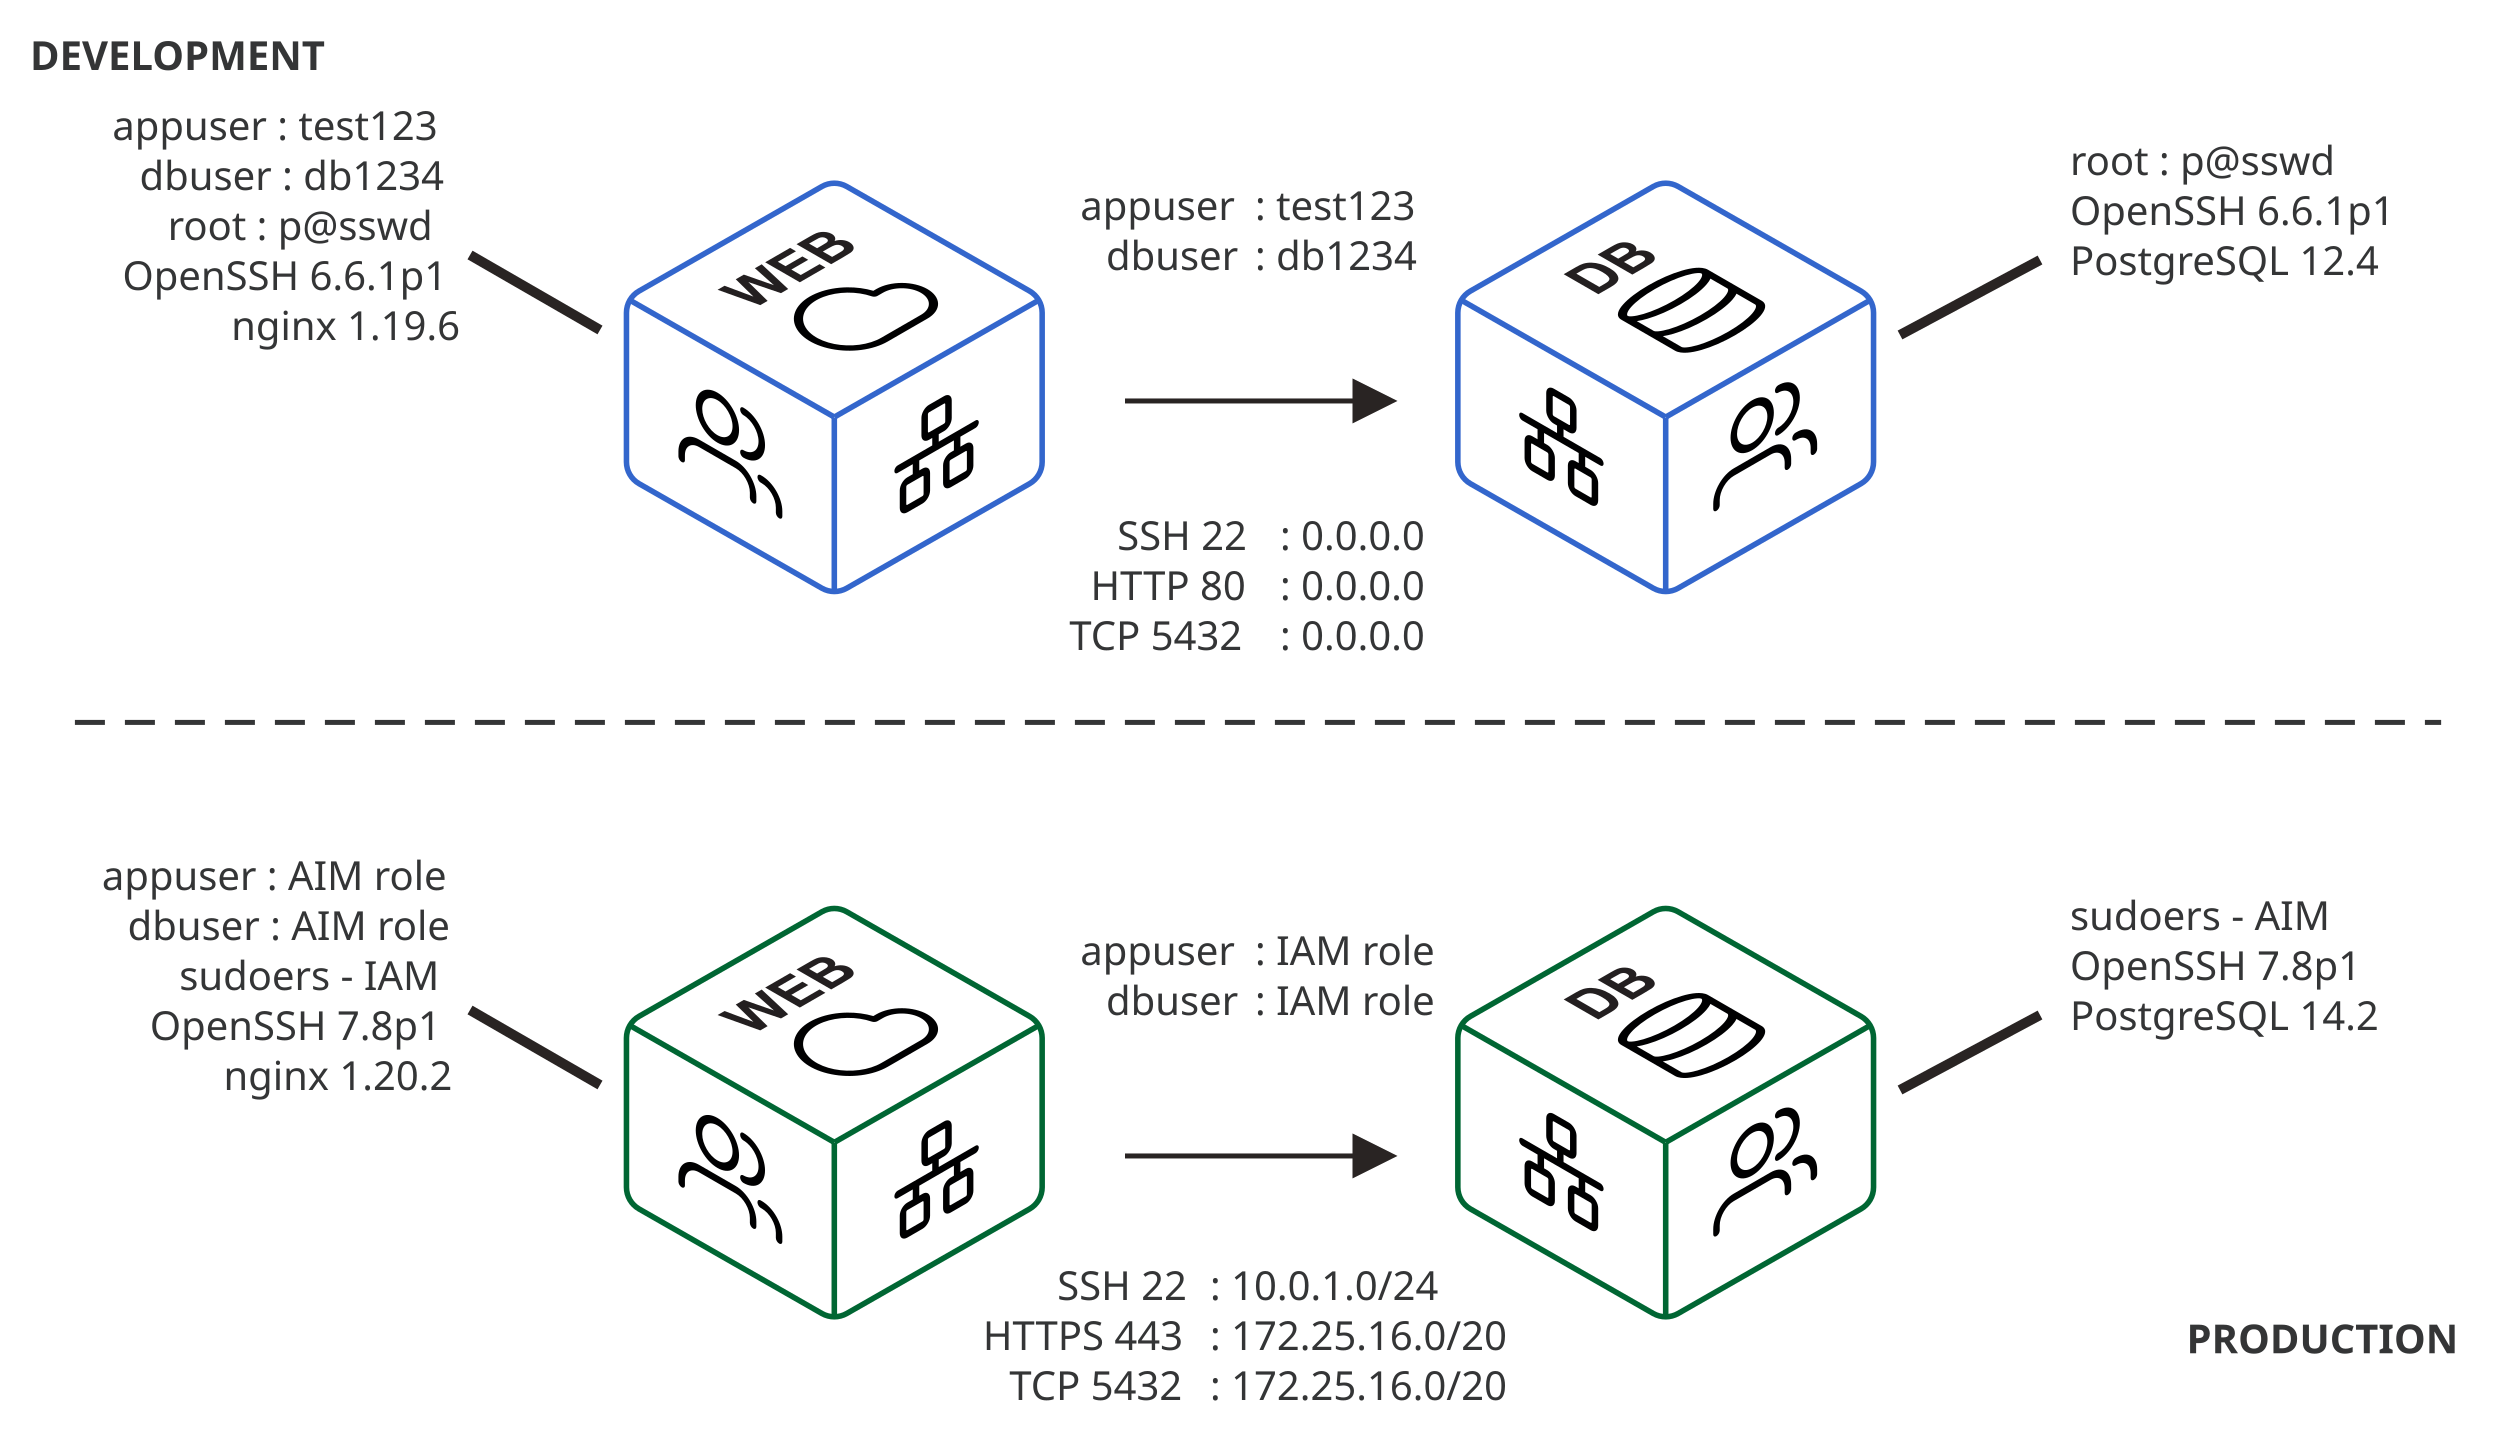
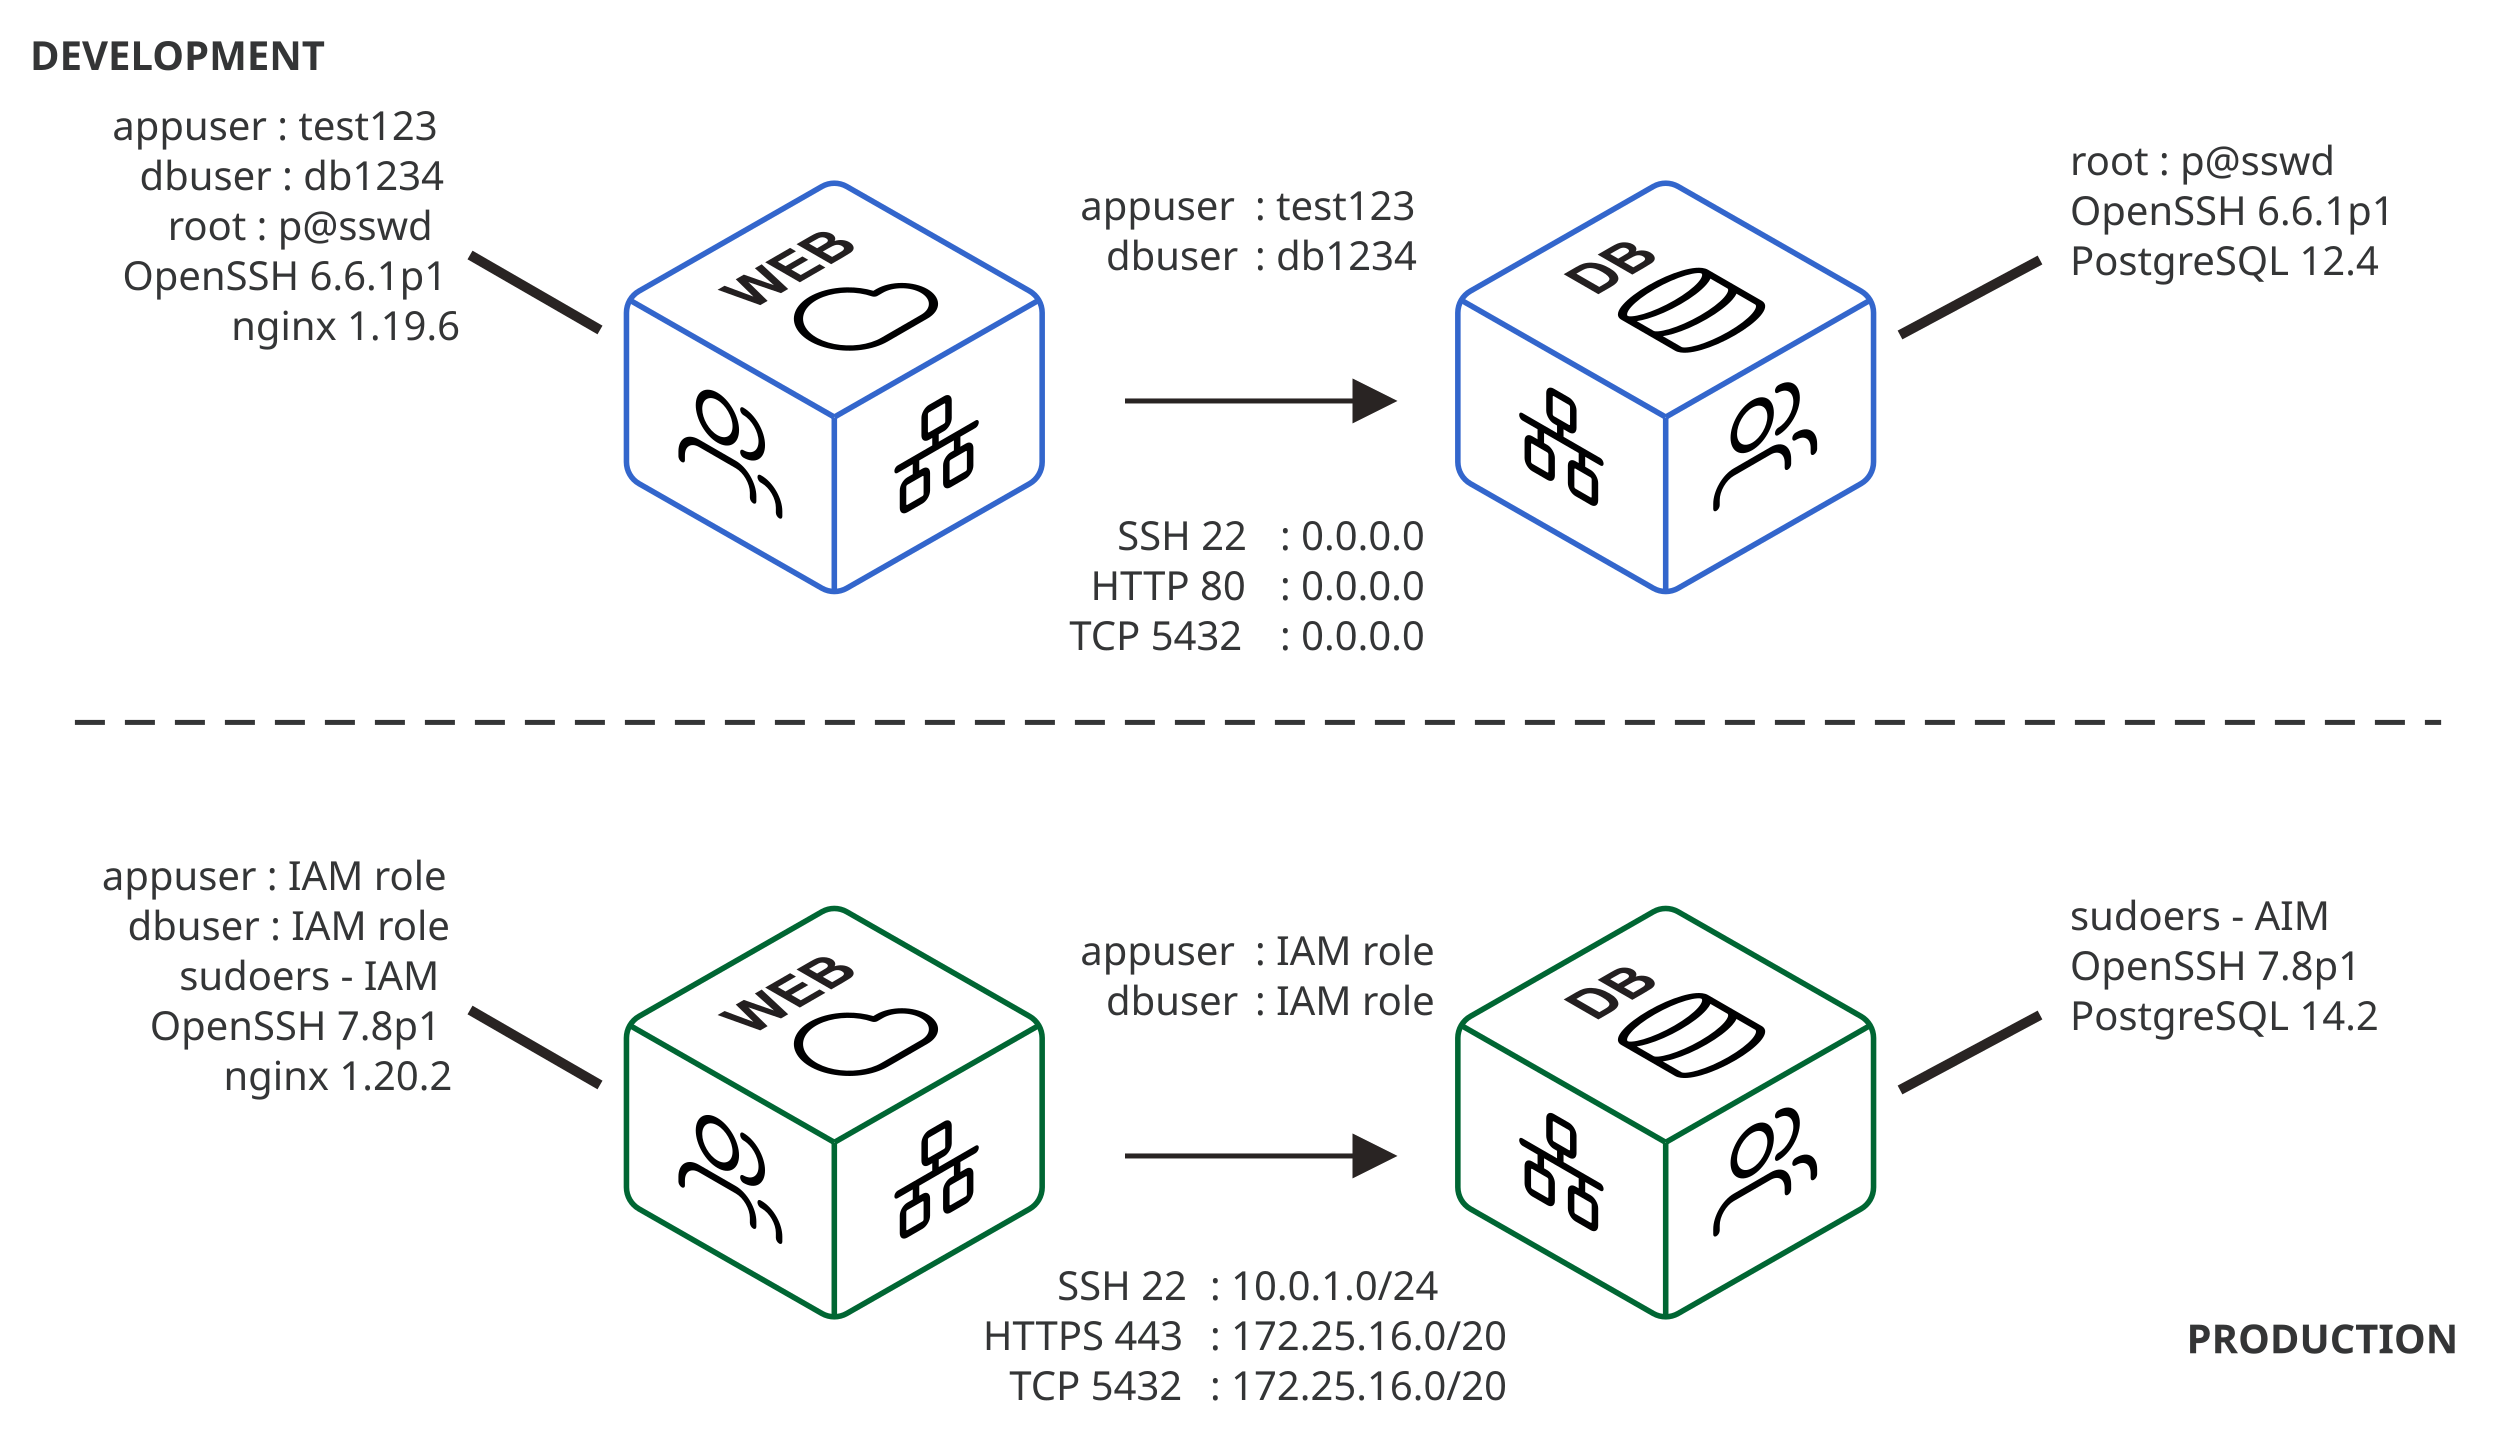
<svg xmlns="http://www.w3.org/2000/svg" width="500px" height="288px" viewBox="0 0 500 288" version="1.1">
  <g id="Isometric_1" stroke="none" stroke-width="1" fill="none" fill-rule="evenodd">
    <g id="boxes">
      <rect id="Rectangle" x="0" y="0" width="500" height="300" />
      <g id="Group" transform="translate(125.292, 36.64233)">
        <g id="Path" stroke="#3366CC" stroke-width="1.112">
          <g transform="translate(0.710667, 23.38433)">
            <line x1="0" y1="0.028" x2="40.859" y2="23.388" />
            <line x1="40.859" y1="23.388" x2="81.767" y2="0" />
            <line x1="40.859" y1="23.492" x2="40.859" y2="58.149" />
          </g>
          <path d="M39.088,0.659 C40.625,-0.22 42.513,-0.22 44.051,0.659 C51.432,4.879 73.192,17.319 80.62,21.566 C82.177,22.456 83.139,24.112 83.139,25.907 C83.139,32.6 83.139,49.06 83.139,55.754 C83.139,57.548 82.177,59.204 80.62,60.095 C73.192,64.342 51.432,76.782 44.051,81.002 C42.513,81.882 40.625,81.882 39.088,81.002 C31.707,76.782 9.947,64.342 2.519,60.095 C0.961,59.204 0,57.548 0,55.754 C0,49.06 0,32.6 0,25.907 C0,24.112 0.961,22.456 2.519,21.566 C9.947,17.319 31.707,4.879 39.088,0.659 Z" stroke-linejoin="round" />
        </g>
        <g transform="translate(18.224, 9.73475)">
          <polygon id="Path" fill="#231F20" fill-rule="nonzero" points="8.535 14.648 0 11.576 1.391 10.774 7.163 12.936 3.633 9.478 5.248 8.546 11.267 10.659 7.459 7.27 8.827 6.48 14.121 11.423 12.681 12.255 6.161 10.038 10.007 13.799 8.535 14.648" />
          <polygon id="Path" fill="#231F20" fill-rule="nonzero" points="16.447 10.08 9.519 6.08 14.505 3.202 15.677 3.878 12.049 5.974 13.584 6.86 16.961 4.911 18.128 5.584 14.752 7.534 16.637 8.623 20.395 6.454 21.561 7.127" />
          <path d="M15.789,2.46 L18.477,0.908 C19.009,0.6 19.429,0.384 19.736,0.26 C20.044,0.136 20.373,0.056 20.724,0.02 C21.076,-0.016 21.441,-0.004 21.819,0.056 C22.197,0.116 22.537,0.232 22.836,0.406 C23.161,0.592 23.373,0.814 23.475,1.068 C23.576,1.323 23.549,1.572 23.395,1.819 C23.927,1.652 24.451,1.592 24.968,1.636 C25.484,1.68 25.943,1.818 26.343,2.048 C26.657,2.23 26.893,2.448 27.048,2.702 C27.204,2.956 27.248,3.206 27.179,3.45 C27.111,3.695 26.917,3.934 26.597,4.166 C26.396,4.311 25.865,4.635 25.007,5.139 L22.717,6.46 L15.789,2.46 L15.789,2.46 Z M18.3,2.342 L19.903,3.267 L20.792,2.754 C21.321,2.447 21.643,2.254 21.755,2.17 C21.959,2.019 22.059,1.866 22.055,1.71 C22.051,1.554 21.937,1.412 21.713,1.283 C21.5,1.159 21.268,1.091 21.02,1.08 C20.771,1.07 20.519,1.12 20.264,1.235 C20.115,1.304 19.72,1.523 19.08,1.891 L18.3,2.342 Z M21.056,3.932 L22.908,5.002 L24.165,4.276 C24.655,3.994 24.951,3.807 25.053,3.714 C25.217,3.576 25.291,3.428 25.271,3.27 C25.251,3.112 25.119,2.962 24.872,2.82 C24.664,2.7 24.439,2.627 24.196,2.599 C23.953,2.572 23.707,2.594 23.456,2.662 C23.204,2.73 22.769,2.943 22.152,3.299 L21.056,3.932 L21.056,3.932 Z" id="Shape" fill="#231F20" fill-rule="nonzero" />
          <g id="size-24_82" transform="translate(15.25547, 10.20815)" fill="#000001">
            <path d="M0.993,4.545 C1.838,3.467 3.202,2.559 4.913,1.912 C6.617,1.259 8.615,0.904 10.669,0.879 C12.486,0.86 14.275,1.096 15.894,1.572 L16.523,1.208 C17.871,0.431 19.701,-0.005 21.613,4.74924042e-05 C23.526,0.005 25.358,0.448 26.709,1.228 C28.069,2.012 28.834,3.071 28.845,4.175 C28.854,5.279 28.099,6.335 26.751,7.113 L18.775,11.719 C17.33,12.553 15.506,13.136 13.509,13.399 C11.51,13.663 9.422,13.599 7.469,13.205 C5.525,12.819 3.809,12.129 2.501,11.205 C1.199,10.285 0.369,9.175 0.093,7.995 C-0.174,6.819 0.139,5.628 0.986,4.549 C0.989,4.548 0.991,4.547 0.993,4.545 L0.993,4.545 Z M2.655,4.995 C1.954,5.889 1.695,6.88 1.921,7.86 C2.145,8.84 2.841,9.768 3.922,10.533 C5.013,11.304 6.451,11.883 8.074,12.207 C9.697,12.529 11.438,12.584 13.101,12.365 C14.763,12.145 16.279,11.659 17.482,10.965 L25.451,6.364 C26.451,5.787 27.014,5.001 27.003,4.177 C27.003,3.359 26.423,2.563 25.41,1.977 C24.397,1.392 23.027,1.063 21.609,1.063 C20.181,1.057 18.822,1.381 17.822,1.959 L16.706,2.603 C16.41,2.775 15.951,2.808 15.583,2.681 C14.105,2.175 12.417,1.92 10.705,1.939 C9.001,1.961 7.342,2.259 5.913,2.795 C4.493,3.335 3.366,4.095 2.662,4.992 C2.659,4.992 2.658,4.993 2.655,4.995 L2.655,4.995 Z" id="Vector--Stroke-_15" />
          </g>
        </g>
        <g id="size-24_243" transform="translate(53.58, 42.36228)" fill="#000001">
          <path d="M6.928,1.958 C6.088,2.443 5.412,3.613 5.412,4.583 L5.412,8.083 C5.412,9.053 6.088,9.443 6.928,8.958 L7.577,8.583 L7.577,10.083 L0.649,14.083 C0.295,14.289 0,14.798 0,15.209 C0,15.618 0.295,15.789 0.649,15.583 L3.68,13.833 L3.68,15.833 L2.597,16.458 C1.757,16.943 1.083,18.113 1.083,19.083 L1.083,22.583 C1.083,23.553 1.757,23.943 2.597,23.458 L5.629,21.709 C6.469,21.223 7.144,20.053 7.144,19.083 L7.144,15.583 C7.144,14.613 6.469,14.223 5.629,14.709 L4.98,15.083 L4.98,13.083 L11.908,9.083 L11.908,11.083 L11.259,11.458 C10.419,11.943 9.743,13.113 9.743,14.083 L9.743,17.583 C9.743,18.553 10.419,18.943 11.259,18.458 L14.289,16.709 C15.129,16.223 15.805,15.053 15.805,14.083 L15.805,10.583 C15.805,9.613 15.129,9.223 14.289,9.709 L13.207,10.333 L13.207,8.333 L16.237,6.583 C16.593,6.378 16.888,5.869 16.888,5.458 C16.888,5.049 16.593,4.878 16.237,5.083 L8.877,9.333 L8.877,7.833 L9.959,7.209 C10.799,6.723 11.475,5.553 11.475,4.583 L11.475,1.083 C11.475,0.113 10.799,-0.277 9.959,0.209 L6.928,1.958 L6.928,1.958 Z M6.712,3.833 C6.712,3.693 6.807,3.529 6.928,3.458 L9.959,1.709 C10.08,1.638 10.176,1.693 10.176,1.833 L10.176,5.333 C10.176,5.473 10.08,5.638 9.959,5.709 L6.928,7.458 C6.807,7.529 6.712,7.473 6.712,7.333 L6.712,3.833 L6.712,3.833 Z M2.381,18.333 C2.381,18.193 2.477,18.029 2.597,17.958 L5.629,16.209 C5.751,16.138 5.845,16.193 5.845,16.333 L5.845,19.833 C5.845,19.973 5.751,20.138 5.629,20.209 L2.597,21.958 C2.477,22.029 2.381,21.973 2.381,21.833 L2.381,18.333 Z M11.259,12.958 C11.137,13.029 11.041,13.193 11.041,13.333 L11.041,16.833 C11.041,16.973 11.137,17.029 11.259,16.958 L14.289,15.209 C14.411,15.138 14.505,14.973 14.505,14.833 L14.505,11.333 C14.505,11.193 14.411,11.138 14.289,11.209 L11.259,12.958 Z" id="Union_422" />
        </g>
        <g id="size-24_363" transform="translate(10.392, 41.29351)" fill="#000001">
          <g id="Union_634" transform="translate(0, -0)">
            <path d="M7.795,0.591 C5.404,-0.789 3.465,0.331 3.465,3.091 C3.465,5.851 5.404,9.211 7.795,10.591 C10.185,11.972 12.125,10.851 12.125,8.091 C12.125,5.331 10.185,1.972 7.795,0.591 L7.795,0.591 Z M4.764,3.841 C4.764,1.911 6.121,1.124 7.795,2.091 C9.469,3.057 10.825,5.411 10.825,7.341 C10.825,9.271 9.469,10.057 7.795,9.091 C6.121,8.124 4.764,5.771 4.764,3.841 L4.764,3.841 Z" id="Shape" />
            <path d="M4.115,9.967 C1.843,8.655 0,9.721 0,12.341 L0,13.341 C0,13.751 0.292,14.259 0.651,14.467 C1.009,14.673 1.3,14.501 1.3,14.091 L1.3,13.091 C1.3,11.301 2.56,10.568 4.115,11.467 L11.476,15.716 C13.029,16.613 14.291,18.801 14.291,20.591 L14.291,21.591 C14.291,22.001 14.581,22.509 14.94,22.716 C15.299,22.923 15.589,22.751 15.589,22.341 L15.589,21.341 C15.589,18.721 13.747,15.528 11.476,14.216 L4.115,9.967 Z" id="Path" fill-rule="nonzero" />
            <path d="M15.805,17.467 C15.805,17.056 16.096,16.884 16.455,17.091 L16.672,17.216 C18.943,18.528 20.785,21.721 20.785,24.341 L20.785,25.341 C20.785,25.751 20.495,25.923 20.136,25.716 C19.777,25.509 19.487,25.001 19.487,24.591 L19.487,23.591 C19.487,21.801 18.227,19.613 16.672,18.716 L16.455,18.591 C16.096,18.384 15.805,17.876 15.805,17.467 Z" id="Path" fill-rule="nonzero" />
            <path d="M12.991,3.591 C12.632,3.384 12.341,3.556 12.341,3.967 C12.341,4.376 12.632,4.884 12.991,5.091 C14.665,6.057 16.023,8.411 16.023,10.341 C16.023,12.271 14.665,13.057 12.991,12.091 C12.632,11.884 12.341,12.056 12.341,12.467 C12.341,12.876 12.632,13.384 12.991,13.591 C15.383,14.972 17.321,13.851 17.321,11.091 C17.321,8.331 15.383,4.972 12.991,3.591 L12.991,3.591 Z" id="Path" fill-rule="nonzero" />
          </g>
        </g>
      </g>
      <g id="Group" transform="translate(291.5693, 36.64233)">
        <g id="Path" stroke="#3366CC" stroke-width="1.112">
          <path d="M39.088,0.659 C40.625,-0.22 42.513,-0.22 44.051,0.659 C51.432,4.879 73.192,17.319 80.62,21.566 C82.177,22.456 83.139,24.112 83.139,25.907 C83.139,32.6 83.139,49.06 83.139,55.754 C83.139,57.548 82.177,59.204 80.62,60.095 C73.192,64.342 51.432,76.782 44.051,81.002 C42.513,81.882 40.625,81.882 39.088,81.002 C31.707,76.782 9.947,64.342 2.519,60.095 C0.961,59.204 0,57.548 0,55.754 C0,49.06 0,32.6 0,25.907 C0,24.112 0.961,22.456 2.519,21.566 C9.947,17.319 31.707,4.879 39.088,0.659 Z" stroke-linejoin="round" />
          <g transform="translate(0.710667, 23.38433)">
            <line x1="0" y1="0.028" x2="40.859" y2="23.388" />
            <line x1="40.859" y1="23.388" x2="81.767" y2="0" />
            <line x1="40.859" y1="23.492" x2="40.859" y2="58.149" />
          </g>
        </g>
        <g transform="translate(21.16933, 11.81709)">
          <path d="M0,6.382 L2.481,4.949 C3.041,4.626 3.512,4.405 3.893,4.286 C4.408,4.127 4.959,4.055 5.545,4.07 C6.132,4.083 6.72,4.177 7.309,4.347 C7.899,4.518 8.519,4.79 9.168,5.165 C9.737,5.494 10.16,5.818 10.436,6.135 C10.772,6.523 10.939,6.898 10.939,7.258 C10.94,7.53 10.807,7.821 10.539,8.129 C10.336,8.358 9.984,8.617 9.483,8.907 L6.928,10.382 L0,6.382 Z M2.529,6.274 L7.119,8.923 L8.132,8.338 C8.511,8.119 8.763,7.949 8.887,7.826 C9.051,7.666 9.137,7.506 9.147,7.343 C9.156,7.182 9.052,6.985 8.833,6.753 C8.615,6.519 8.237,6.249 7.703,5.941 C7.167,5.631 6.709,5.419 6.331,5.307 C5.953,5.195 5.6,5.139 5.275,5.142 C4.949,5.145 4.631,5.203 4.32,5.317 C4.087,5.401 3.693,5.603 3.14,5.922 L2.529,6.274 L2.529,6.274 Z" id="Shape" fill="#231F20" fill-rule="nonzero" />
          <path d="M6.793,2.459 L9.481,0.907 C10.013,0.601 10.433,0.385 10.74,0.259 C11.047,0.135 11.376,0.055 11.728,0.019 C12.079,-0.015 12.444,-0.003 12.823,0.057 C13.201,0.115 13.54,0.231 13.84,0.405 C14.164,0.593 14.377,0.813 14.479,1.067 C14.58,1.322 14.553,1.573 14.397,1.818 C14.931,1.653 15.455,1.591 15.971,1.635 C16.488,1.679 16.945,1.817 17.345,2.047 C17.661,2.23 17.896,2.447 18.052,2.702 C18.207,2.955 18.251,3.205 18.183,3.45 C18.115,3.695 17.92,3.933 17.601,4.165 C17.4,4.31 16.869,4.634 16.011,5.138 L13.721,6.459 L6.793,2.459 Z M9.304,2.342 L10.907,3.266 L11.796,2.753 C12.325,2.447 12.647,2.253 12.759,2.17 C12.963,2.019 13.063,1.866 13.059,1.71 C13.055,1.554 12.941,1.411 12.717,1.282 C12.503,1.158 12.272,1.091 12.023,1.079 C11.775,1.069 11.523,1.121 11.268,1.235 C11.117,1.303 10.723,1.522 10.084,1.891 L9.304,2.342 Z M12.059,3.933 L13.912,5.002 L15.169,4.275 C15.659,3.994 15.955,3.806 16.057,3.714 C16.221,3.575 16.293,3.427 16.275,3.27 C16.255,3.111 16.121,2.962 15.876,2.819 C15.668,2.699 15.443,2.626 15.2,2.599 C14.957,2.571 14.711,2.593 14.459,2.661 C14.208,2.73 13.773,2.942 13.156,3.299 L12.059,3.933 L12.059,3.933 Z" id="Shape" fill="#231F20" fill-rule="nonzero" />
          <g id="size-24_109" transform="translate(10.84291, 5.085684)" fill="#000001">
            <path d="M18.001,0.394 C17.352,0.018 16.433,-0.042 15.593,0.023 C14.733,0.09 13.758,0.292 12.754,0.592 C10.721,1.186 8.354,2.212 6.093,3.518 C3.832,4.823 2.053,6.191 1.025,7.364 C0.505,7.944 0.154,8.507 0.04,9.003 C-0.074,9.488 0.03,10.018 0.68,10.394 L11.428,16.598 C12.077,16.974 12.989,17.046 13.849,16.99 C14.724,16.935 15.698,16.732 16.718,16.443 C18.76,15.855 21.138,14.831 23.413,13.518 C25.688,12.204 27.461,10.831 28.48,9.654 C28.981,9.063 29.332,8.502 29.426,7.996 C29.524,7.5 29.397,6.974 28.748,6.598 L18.001,0.394 L18.001,0.394 Z M1.861,9.142 C1.778,9.479 1.91,9.603 1.98,9.643 C2.048,9.683 2.264,9.759 2.848,9.711 C3.424,9.67 4.184,9.52 5.097,9.252 C6.908,8.718 9.125,7.767 11.289,6.518 C13.452,5.27 15.098,3.988 16.025,2.943 C16.489,2.416 16.746,1.976 16.82,1.644 C16.902,1.307 16.77,1.183 16.701,1.143 C16.632,1.103 16.417,1.027 15.833,1.075 C15.257,1.116 14.497,1.266 13.584,1.534 C11.773,2.068 9.554,3.019 7.392,4.268 C5.229,5.516 3.582,6.798 2.656,7.843 C2.192,8.37 1.933,8.81 1.861,9.142 Z M18.502,2.183 C18.33,2.572 18.037,2.992 17.656,3.422 C16.628,4.595 14.849,5.963 12.588,7.268 C10.326,8.574 7.958,9.6 5.926,10.194 C5.181,10.414 4.456,10.583 3.781,10.683 L7.176,12.643 C7.245,12.683 7.461,12.759 8.05,12.718 C8.614,12.672 9.373,12.524 10.284,12.258 C12.09,11.726 14.308,10.775 16.485,9.518 C18.662,8.262 20.308,6.982 21.232,5.938 C21.692,5.412 21.948,4.974 22.028,4.648 C22.097,4.308 21.966,4.183 21.897,4.143 L18.502,2.183 Z M23.708,5.188 C23.537,5.576 23.248,5.994 22.87,6.422 C21.837,7.588 20.057,8.955 17.784,10.268 C15.51,11.58 13.142,12.608 11.121,13.204 C10.38,13.423 9.657,13.59 8.985,13.688 L12.726,15.848 C12.813,15.898 13.056,15.978 13.644,15.939 C14.216,15.898 14.982,15.755 15.901,15.495 C17.714,14.968 19.938,14.024 22.114,12.768 C24.289,11.512 25.925,10.228 26.837,9.18 C27.289,8.651 27.536,8.208 27.606,7.878 C27.674,7.538 27.536,7.398 27.449,7.348 L23.708,5.188 L23.708,5.188 Z" id="Union_191" />
          </g>
        </g>
        <g id="size-24_2431" transform="translate(12.26133, 40.87852)" fill="#000001">
          <path d="M6.928,0.208 C6.088,-0.277 5.413,0.114 5.413,1.083 L5.413,4.583 C5.413,5.554 6.088,6.723 6.928,7.208 L7.577,7.583 L7.577,9.083 L0.649,5.083 C0.295,4.878 0,5.048 0,5.458 C0,5.868 0.295,6.378 0.649,6.583 L3.68,8.334 L3.68,10.334 L2.599,9.708 C1.759,9.223 1.083,9.614 1.083,10.583 L1.083,14.083 C1.083,15.054 1.759,16.223 2.599,16.708 L5.629,18.458 C6.469,18.943 7.145,18.554 7.145,17.583 L7.145,14.083 C7.145,13.114 6.469,11.943 5.629,11.458 L4.98,11.083 L4.98,9.083 L11.908,13.083 L11.908,15.083 L11.259,14.708 C10.419,14.223 9.743,14.614 9.743,15.583 L9.743,19.083 C9.743,20.054 10.419,21.223 11.259,21.708 L14.289,23.458 C15.129,23.943 15.805,23.554 15.805,22.583 L15.805,19.083 C15.805,18.114 15.129,16.943 14.289,16.458 L13.207,15.834 L13.207,13.834 L16.239,15.583 C16.593,15.788 16.888,15.618 16.888,15.208 C16.888,14.798 16.593,14.288 16.239,14.083 L8.877,9.834 L8.877,8.334 L9.959,8.958 C10.8,9.443 11.475,9.054 11.475,8.083 L11.475,4.583 C11.475,3.614 10.8,2.443 9.959,1.958 L6.928,0.208 L6.928,0.208 Z M6.712,1.834 C6.712,1.694 6.807,1.638 6.928,1.708 L9.959,3.458 C10.08,3.528 10.176,3.694 10.176,3.834 L10.176,7.334 C10.176,7.474 10.08,7.528 9.959,7.458 L6.928,5.708 C6.807,5.638 6.712,5.474 6.712,5.334 L6.712,1.834 Z M2.381,11.334 C2.381,11.194 2.477,11.138 2.599,11.208 L5.629,12.958 C5.751,13.028 5.845,13.194 5.845,13.334 L5.845,16.834 C5.845,16.974 5.751,17.028 5.629,16.958 L2.599,15.208 C2.477,15.138 2.381,14.974 2.381,14.834 L2.381,11.334 Z M11.259,16.208 C11.137,16.138 11.041,16.194 11.041,16.334 L11.041,19.834 C11.041,19.974 11.137,20.138 11.259,20.208 L14.289,21.958 C14.411,22.028 14.505,21.974 14.505,21.834 L14.505,18.334 C14.505,18.194 14.411,18.028 14.289,17.958 L11.259,16.208 Z" id="Union_4221" />
        </g>
        <g id="Union_6341" transform="translate(51.076, 39.80951)" fill="#000001">
          <path d="M7.795,3.591 C5.403,4.972 3.464,8.331 3.464,11.091 C3.464,13.851 5.403,14.972 7.795,13.591 C10.185,12.211 12.124,8.851 12.124,6.091 C12.124,3.331 10.185,2.211 7.795,3.591 Z M4.763,10.341 C4.763,8.411 6.12,6.057 7.795,5.091 C9.468,4.124 10.825,4.911 10.825,6.841 C10.825,8.771 9.468,11.124 7.795,12.091 C6.12,13.057 4.763,12.271 4.763,10.341 Z" id="Shape" />
          <path d="M4.113,17.216 C1.841,18.528 0,21.721 0,24.341 L0,25.341 C0,25.751 0.291,25.923 0.649,25.716 C1.008,25.509 1.299,25.001 1.299,24.591 L1.299,23.591 C1.299,21.801 2.559,19.613 4.113,18.716 L11.475,14.467 C13.029,13.568 14.289,14.301 14.289,16.091 L14.289,17.091 C14.289,17.501 14.58,17.673 14.939,17.467 C15.297,17.259 15.588,16.751 15.588,16.341 L15.588,15.341 C15.588,12.721 13.747,11.655 11.475,12.967 L4.113,17.216 L4.113,17.216 Z" id="Path" fill-rule="nonzero" />
          <path d="M15.805,11.216 C15.805,10.807 16.096,10.299 16.455,10.091 L16.671,9.967 C18.943,8.655 20.784,9.721 20.784,12.341 L20.784,13.341 C20.784,13.751 20.493,14.259 20.135,14.467 C19.776,14.673 19.485,14.501 19.485,14.091 L19.485,13.091 C19.485,11.301 18.225,10.568 16.671,11.467 L16.455,11.591 C16.096,11.799 15.805,11.627 15.805,11.216 L15.805,11.216 Z" id="Path" fill-rule="nonzero" />
          <path d="M12.991,0.591 C12.632,0.799 12.341,1.307 12.341,1.716 C12.341,2.127 12.632,2.299 12.991,2.091 C14.664,1.124 16.021,1.911 16.021,3.841 C16.021,5.771 14.664,8.124 12.991,9.091 C12.632,9.299 12.341,9.807 12.341,10.216 C12.341,10.627 12.632,10.799 12.991,10.591 C15.381,9.211 17.32,5.851 17.32,3.091 C17.32,0.331 15.381,-0.789 12.991,0.591 Z" id="Path" fill-rule="nonzero" />
        </g>
      </g>
      <g id="Group" transform="translate(125.292, 181.696)">
        <g id="Path" stroke="#006633" stroke-width="1.112">
          <g transform="translate(0.710667, 23.38533)">
            <line x1="0" y1="0.028" x2="40.859" y2="23.388" />
            <line x1="40.859" y1="23.388" x2="81.767" y2="0" />
            <line x1="40.859" y1="23.491" x2="40.859" y2="58.149" />
          </g>
          <path d="M39.088,0.66 C40.625,-0.22 42.513,-0.22 44.051,0.66 C51.432,4.88 73.192,17.32 80.62,21.567 C82.177,22.457 83.139,24.113 83.139,25.908 C83.139,32.601 83.139,49.061 83.139,55.755 C83.139,57.549 82.177,59.205 80.62,60.096 C73.192,64.343 51.432,76.783 44.051,81.003 C42.513,81.881 40.625,81.881 39.088,81.003 C31.707,76.783 9.947,64.343 2.519,60.096 C0.961,59.205 0,57.549 0,55.755 C0,49.061 0,32.601 0,25.908 C0,24.113 0.961,22.457 2.519,21.567 C9.947,17.32 31.707,4.88 39.088,0.66 Z" stroke-linejoin="round" />
        </g>
        <g transform="translate(18.224, 9.73575)">
          <polygon id="Path" fill="#231F20" fill-rule="nonzero" points="8.535 14.648 0 11.576 1.391 10.774 7.163 12.935 3.633 9.478 5.248 8.546 11.267 10.659 7.459 7.27 8.827 6.48 14.121 11.423 12.681 12.255 6.161 10.038 10.007 13.799 8.535 14.648" />
          <polygon id="Path" fill="#231F20" fill-rule="nonzero" points="16.447 10.08 9.519 6.08 14.505 3.202 15.677 3.878 12.049 5.974 13.584 6.86 16.961 4.911 18.128 5.584 14.752 7.534 16.637 8.623 20.395 6.454 21.561 7.127" />
          <path d="M15.789,2.46 L18.477,0.908 C19.009,0.6 19.429,0.384 19.736,0.26 C20.044,0.135 20.373,0.055 20.724,0.02 C21.076,-0.016 21.441,-0.004 21.819,0.056 C22.197,0.116 22.537,0.232 22.836,0.406 C23.161,0.592 23.373,0.814 23.475,1.068 C23.576,1.322 23.549,1.572 23.395,1.819 C23.927,1.652 24.451,1.592 24.968,1.636 C25.484,1.679 25.943,1.816 26.343,2.048 C26.657,2.23 26.893,2.448 27.048,2.702 C27.204,2.956 27.248,3.206 27.179,3.45 C27.111,3.695 26.917,3.934 26.597,4.166 C26.396,4.311 25.865,4.635 25.007,5.138 L22.717,6.46 L15.789,2.46 L15.789,2.46 Z M18.3,2.342 L19.903,3.267 L20.792,2.752 C21.321,2.447 21.643,2.254 21.755,2.17 C21.959,2.019 22.059,1.866 22.055,1.71 C22.051,1.554 21.937,1.411 21.713,1.283 C21.5,1.159 21.268,1.091 21.02,1.08 C20.771,1.07 20.519,1.12 20.264,1.235 C20.115,1.303 19.72,1.523 19.08,1.891 L18.3,2.342 Z M21.056,3.932 L22.908,5.002 L24.165,4.276 C24.655,3.994 24.951,3.807 25.053,3.714 C25.217,3.576 25.291,3.428 25.271,3.27 C25.251,3.112 25.119,2.962 24.872,2.82 C24.664,2.7 24.439,2.627 24.196,2.599 C23.953,2.572 23.707,2.592 23.456,2.662 C23.204,2.73 22.769,2.943 22.152,3.299 L21.056,3.932 L21.056,3.932 Z" id="Shape" fill="#231F20" fill-rule="nonzero" />
          <g id="size-24_821" transform="translate(15.25547, 10.20815)" fill="#000001">
            <path d="M0.993,4.544 C1.838,3.467 3.202,2.559 4.913,1.912 C6.617,1.259 8.615,0.904 10.669,0.879 C12.486,0.86 14.275,1.096 15.894,1.572 L16.523,1.208 C17.871,0.431 19.701,-0.005 21.613,4.74924042e-05 C23.526,0.005 25.358,0.448 26.709,1.228 C28.069,2.012 28.834,3.071 28.845,4.175 C28.854,5.279 28.099,6.335 26.751,7.113 L18.775,11.719 C17.33,12.552 15.506,13.135 13.509,13.399 C11.51,13.663 9.422,13.599 7.469,13.205 C5.525,12.819 3.809,12.129 2.501,11.204 C1.199,10.285 0.369,9.175 0.093,7.995 C-0.174,6.819 0.139,5.627 0.986,4.548 C0.989,4.547 0.991,4.545 0.993,4.544 L0.993,4.544 Z M2.655,4.995 C1.954,5.889 1.695,6.88 1.921,7.859 C2.145,8.84 2.841,9.768 3.922,10.533 C5.013,11.304 6.451,11.883 8.074,12.207 C9.697,12.529 11.438,12.584 13.101,12.364 C14.763,12.145 16.279,11.659 17.482,10.965 L25.451,6.364 C26.451,5.787 27.014,5.001 27.003,4.177 C27.003,3.357 26.423,2.563 25.41,1.977 C24.397,1.392 23.027,1.063 21.609,1.063 C20.181,1.056 18.822,1.381 17.822,1.959 L16.706,2.603 C16.41,2.773 15.951,2.808 15.583,2.681 C14.105,2.175 12.417,1.92 10.705,1.939 C9.001,1.961 7.342,2.259 5.913,2.795 C4.493,3.335 3.366,4.095 2.662,4.991 C2.659,4.992 2.658,4.993 2.655,4.995 L2.655,4.995 Z" id="Vector--Stroke-_151" />
          </g>
        </g>
        <g id="size-24_2432" transform="translate(53.58, 42.36328)" fill="#000001">
          <path d="M6.928,1.958 C6.088,2.443 5.412,3.613 5.412,4.583 L5.412,8.083 C5.412,9.053 6.088,9.443 6.928,8.958 L7.577,8.583 L7.577,10.083 L0.649,14.083 C0.295,14.289 0,14.798 0,15.209 C0,15.618 0.295,15.789 0.649,15.583 L3.68,13.833 L3.68,15.833 L2.597,16.458 C1.757,16.943 1.083,18.113 1.083,19.083 L1.083,22.583 C1.083,23.553 1.757,23.943 2.597,23.458 L5.629,21.709 C6.469,21.223 7.144,20.053 7.144,19.083 L7.144,15.583 C7.144,14.613 6.469,14.223 5.629,14.709 L4.98,15.083 L4.98,13.083 L11.908,9.083 L11.908,11.083 L11.259,11.458 C10.419,11.943 9.743,13.113 9.743,14.083 L9.743,17.583 C9.743,18.553 10.419,18.943 11.259,18.458 L14.289,16.709 C15.129,16.223 15.805,15.053 15.805,14.083 L15.805,10.583 C15.805,9.613 15.129,9.223 14.289,9.709 L13.207,10.333 L13.207,8.333 L16.237,6.583 C16.593,6.378 16.888,5.869 16.888,5.458 C16.888,5.049 16.593,4.878 16.237,5.083 L8.877,9.333 L8.877,7.833 L9.959,7.209 C10.799,6.723 11.475,5.553 11.475,4.583 L11.475,1.083 C11.475,0.113 10.799,-0.277 9.959,0.209 L6.928,1.958 L6.928,1.958 Z M6.712,3.833 C6.712,3.693 6.807,3.529 6.928,3.458 L9.959,1.709 C10.08,1.638 10.176,1.693 10.176,1.833 L10.176,5.333 C10.176,5.473 10.08,5.638 9.959,5.709 L6.928,7.458 C6.807,7.529 6.712,7.473 6.712,7.333 L6.712,3.833 Z M2.381,18.333 C2.381,18.193 2.477,18.029 2.597,17.958 L5.629,16.209 C5.751,16.138 5.845,16.193 5.845,16.333 L5.845,19.833 C5.845,19.973 5.751,20.138 5.629,20.209 L2.597,21.958 C2.477,22.029 2.381,21.973 2.381,21.833 L2.381,18.333 Z M11.259,12.958 C11.137,13.029 11.041,13.193 11.041,13.333 L11.041,16.833 C11.041,16.973 11.137,17.029 11.259,16.958 L14.289,15.209 C14.411,15.138 14.505,14.973 14.505,14.833 L14.505,11.333 C14.505,11.193 14.411,11.138 14.289,11.209 L11.259,12.958 Z" id="Union_4222" />
        </g>
        <g id="Union_6342" transform="translate(10.392, 41.29451)" fill="#000001">
          <path d="M7.795,0.591 C5.404,-0.789 3.465,0.331 3.465,3.091 C3.465,5.851 5.404,9.211 7.795,10.591 C10.185,11.972 12.125,10.851 12.125,8.091 C12.125,5.331 10.185,1.972 7.795,0.591 Z M4.764,3.841 C4.764,1.911 6.121,1.124 7.795,2.091 C9.469,3.057 10.825,5.411 10.825,7.341 C10.825,9.271 9.469,10.057 7.795,9.091 C6.121,8.124 4.764,5.771 4.764,3.841 Z" id="Shape" />
          <path d="M4.115,9.965 C1.843,8.655 0,9.721 0,12.341 L0,13.341 C0,13.751 0.292,14.259 0.651,14.465 C1.009,14.673 1.3,14.501 1.3,14.091 L1.3,13.091 C1.3,11.301 2.56,10.568 4.115,11.465 L11.476,15.716 C13.029,16.613 14.291,18.801 14.291,20.591 L14.291,21.591 C14.291,22.001 14.581,22.509 14.94,22.716 C15.299,22.923 15.589,22.751 15.589,22.341 L15.589,21.341 C15.589,18.721 13.747,15.528 11.476,14.216 L4.115,9.965 Z" id="Path" fill-rule="nonzero" />
          <path d="M15.805,17.465 C15.805,17.056 16.096,16.884 16.455,17.091 L16.672,17.216 C18.943,18.528 20.785,21.721 20.785,24.341 L20.785,25.341 C20.785,25.751 20.495,25.923 20.136,25.716 C19.777,25.509 19.487,25.001 19.487,24.591 L19.487,23.591 C19.487,21.801 18.227,19.613 16.672,18.716 L16.455,18.591 C16.096,18.384 15.805,17.876 15.805,17.465 Z" id="Path" fill-rule="nonzero" />
          <path d="M12.991,3.591 C12.632,3.384 12.341,3.556 12.341,3.965 C12.341,4.376 12.632,4.884 12.991,5.091 C14.665,6.057 16.023,8.411 16.023,10.341 C16.023,12.271 14.665,13.057 12.991,12.091 C12.632,11.884 12.341,12.056 12.341,12.465 C12.341,12.876 12.632,13.384 12.991,13.591 C15.383,14.972 17.321,13.851 17.321,11.091 C17.321,8.331 15.383,4.972 12.991,3.591 Z" id="Path" fill-rule="nonzero" />
        </g>
      </g>
      <g id="Group" transform="translate(291.5693, 181.696)">
        <g id="Path" stroke="#006633" stroke-width="1.112">
          <g transform="translate(0.710667, 23.38533)">
            <line x1="0" y1="0.028" x2="40.859" y2="23.388" />
            <line x1="40.859" y1="23.388" x2="81.767" y2="0" />
            <line x1="40.859" y1="23.491" x2="40.859" y2="58.149" />
          </g>
          <path d="M39.088,0.66 C40.625,-0.22 42.513,-0.22 44.051,0.66 C51.432,4.88 73.192,17.32 80.62,21.567 C82.177,22.457 83.139,24.113 83.139,25.908 C83.139,32.601 83.139,49.061 83.139,55.755 C83.139,57.549 82.177,59.205 80.62,60.096 C73.192,64.343 51.432,76.783 44.051,81.003 C42.513,81.881 40.625,81.881 39.088,81.003 C31.707,76.783 9.947,64.343 2.519,60.096 C0.961,59.205 0,57.549 0,55.755 C0,49.061 0,32.601 0,25.908 C0,24.113 0.961,22.457 2.519,21.567 C9.947,17.32 31.707,4.88 39.088,0.66 Z" stroke-linejoin="round" />
        </g>
        <g transform="translate(21.16933, 11.81802)">
          <path d="M0,6.382 L2.481,4.949 C3.041,4.626 3.512,4.405 3.893,4.286 C4.408,4.127 4.959,4.055 5.545,4.07 C6.132,4.083 6.72,4.175 7.309,4.347 C7.899,4.518 8.519,4.79 9.168,5.165 C9.737,5.494 10.16,5.818 10.436,6.135 C10.772,6.523 10.939,6.898 10.939,7.258 C10.94,7.53 10.807,7.821 10.539,8.129 C10.336,8.358 9.984,8.617 9.483,8.906 L6.928,10.382 L0,6.382 Z M2.529,6.274 L7.119,8.923 L8.132,8.338 C8.511,8.119 8.763,7.949 8.887,7.826 C9.051,7.666 9.137,7.506 9.147,7.343 C9.156,7.181 9.052,6.985 8.833,6.753 C8.615,6.519 8.237,6.249 7.703,5.939 C7.167,5.631 6.709,5.419 6.331,5.307 C5.953,5.195 5.6,5.139 5.275,5.142 C4.949,5.145 4.631,5.203 4.32,5.317 C4.087,5.401 3.693,5.602 3.14,5.922 L2.529,6.274 L2.529,6.274 Z" id="Shape" fill="#231F20" fill-rule="nonzero" />
          <path d="M6.793,2.459 L9.481,0.907 C10.013,0.601 10.433,0.385 10.74,0.259 C11.047,0.135 11.376,0.055 11.728,0.019 C12.079,-0.015 12.444,-0.003 12.823,0.055 C13.201,0.115 13.54,0.231 13.84,0.405 C14.164,0.593 14.377,0.813 14.479,1.067 C14.58,1.322 14.553,1.571 14.397,1.818 C14.931,1.653 15.455,1.591 15.971,1.635 C16.488,1.679 16.945,1.817 17.345,2.047 C17.661,2.23 17.896,2.447 18.052,2.702 C18.207,2.955 18.251,3.205 18.183,3.45 C18.115,3.694 17.92,3.933 17.601,4.165 C17.4,4.31 16.869,4.634 16.011,5.138 L13.721,6.459 L6.793,2.459 L6.793,2.459 Z M9.304,2.341 L10.907,3.266 L11.796,2.753 C12.325,2.447 12.647,2.253 12.759,2.17 C12.963,2.019 13.063,1.866 13.059,1.71 C13.055,1.554 12.941,1.411 12.717,1.282 C12.503,1.158 12.272,1.091 12.023,1.079 C11.775,1.069 11.523,1.121 11.268,1.234 C11.117,1.303 10.723,1.522 10.084,1.891 L9.304,2.341 Z M12.059,3.931 L13.912,5.002 L15.169,4.275 C15.659,3.994 15.955,3.806 16.057,3.714 C16.221,3.575 16.293,3.427 16.275,3.27 C16.255,3.111 16.121,2.962 15.876,2.819 C15.668,2.699 15.443,2.626 15.2,2.599 C14.957,2.571 14.711,2.593 14.459,2.661 C14.208,2.73 13.773,2.942 13.156,3.299 L12.059,3.931 L12.059,3.931 Z" id="Shape" fill="#231F20" fill-rule="nonzero" />
          <g id="size-24_1091" transform="translate(10.84291, 5.085737)" fill="#000001">
            <path d="M18.001,0.392 C17.352,0.018 16.433,-0.042 15.593,0.023 C14.733,0.09 13.758,0.292 12.754,0.592 C10.721,1.186 8.354,2.212 6.093,3.518 C3.832,4.823 2.053,6.191 1.025,7.364 C0.505,7.944 0.154,8.507 0.04,9.003 C-0.074,9.488 0.03,10.018 0.68,10.392 L11.428,16.598 C12.077,16.972 12.989,17.046 13.849,16.99 C14.724,16.935 15.698,16.732 16.718,16.443 C18.76,15.855 21.138,14.831 23.413,13.518 C25.688,12.204 27.461,10.831 28.48,9.652 C28.981,9.063 29.332,8.502 29.426,7.996 C29.524,7.5 29.397,6.972 28.748,6.598 L18.001,0.392 L18.001,0.392 Z M1.861,9.142 C1.778,9.479 1.91,9.603 1.98,9.643 C2.048,9.683 2.264,9.759 2.848,9.711 C3.424,9.67 4.184,9.52 5.097,9.252 C6.908,8.718 9.125,7.767 11.289,6.518 C13.452,5.27 15.098,3.988 16.025,2.943 C16.489,2.416 16.746,1.976 16.82,1.644 C16.902,1.307 16.77,1.183 16.701,1.143 C16.632,1.103 16.417,1.027 15.833,1.075 C15.257,1.116 14.497,1.266 13.584,1.534 C11.773,2.068 9.554,3.019 7.392,4.268 C5.229,5.516 3.582,6.798 2.656,7.843 C2.192,8.37 1.933,8.81 1.861,9.142 Z M18.502,2.183 C18.33,2.572 18.037,2.992 17.656,3.422 C16.628,4.595 14.849,5.963 12.588,7.268 C10.326,8.574 7.958,9.6 5.926,10.194 C5.181,10.414 4.456,10.583 3.781,10.683 L7.176,12.643 C7.245,12.683 7.461,12.758 8.05,12.718 C8.614,12.672 9.373,12.524 10.284,12.258 C12.09,11.724 14.308,10.775 16.485,9.518 C18.662,8.262 20.308,6.98 21.232,5.938 C21.692,5.411 21.948,4.974 22.028,4.648 C22.097,4.307 21.966,4.183 21.897,4.143 L18.502,2.183 L18.502,2.183 Z M23.708,5.188 C23.537,5.576 23.248,5.994 22.87,6.422 C21.837,7.588 20.057,8.955 17.784,10.268 C15.51,11.58 13.142,12.608 11.121,13.204 C10.38,13.423 9.657,13.59 8.985,13.688 L12.726,15.848 C12.813,15.898 13.056,15.978 13.644,15.939 C14.216,15.898 14.982,15.755 15.901,15.495 C17.714,14.968 19.938,14.024 22.114,12.768 C24.289,11.512 25.925,10.228 26.837,9.18 C27.289,8.651 27.536,8.208 27.606,7.878 C27.674,7.538 27.536,7.398 27.449,7.348 L23.708,5.188 L23.708,5.188 Z" id="Union_1911" />
          </g>
        </g>
        <g id="size-24_2433" transform="translate(12.26133, 40.87928)" fill="#000001">
          <path d="M6.928,0.209 C6.088,-0.277 5.413,0.113 5.413,1.083 L5.413,4.583 C5.413,5.553 6.088,6.723 6.928,7.209 L7.577,7.583 L7.577,9.083 L0.649,5.083 C0.295,4.878 0,5.049 0,5.458 C0,5.869 0.295,6.378 0.649,6.583 L3.68,8.333 L3.68,10.333 L2.599,9.709 C1.759,9.223 1.083,9.613 1.083,10.583 L1.083,14.083 C1.083,15.053 1.759,16.223 2.599,16.709 L5.629,18.458 C6.469,18.943 7.145,18.553 7.145,17.583 L7.145,14.083 C7.145,13.113 6.469,11.943 5.629,11.458 L4.98,11.083 L4.98,9.083 L11.908,13.083 L11.908,15.083 L11.259,14.709 C10.419,14.223 9.743,14.613 9.743,15.583 L9.743,19.083 C9.743,20.053 10.419,21.223 11.259,21.709 L14.289,23.458 C15.129,23.943 15.805,23.553 15.805,22.583 L15.805,19.083 C15.805,18.113 15.129,16.943 14.289,16.458 L13.207,15.833 L13.207,13.833 L16.239,15.583 C16.593,15.789 16.888,15.618 16.888,15.209 C16.888,14.798 16.593,14.289 16.239,14.083 L8.877,9.833 L8.877,8.333 L9.959,8.958 C10.8,9.443 11.475,9.053 11.475,8.083 L11.475,4.583 C11.475,3.613 10.8,2.443 9.959,1.958 L6.928,0.209 L6.928,0.209 Z M6.712,1.833 C6.712,1.693 6.807,1.638 6.928,1.709 L9.959,3.458 C10.08,3.529 10.176,3.693 10.176,3.833 L10.176,7.333 C10.176,7.473 10.08,7.529 9.959,7.458 L6.928,5.709 C6.807,5.638 6.712,5.473 6.712,5.333 L6.712,1.833 Z M2.381,11.333 C2.381,11.193 2.477,11.138 2.599,11.209 L5.629,12.958 C5.751,13.029 5.845,13.193 5.845,13.333 L5.845,16.833 C5.845,16.973 5.751,17.029 5.629,16.958 L2.599,15.209 C2.477,15.138 2.381,14.973 2.381,14.833 L2.381,11.333 Z M11.259,16.209 C11.137,16.138 11.041,16.193 11.041,16.333 L11.041,19.833 C11.041,19.973 11.137,20.138 11.259,20.209 L14.289,21.958 C14.411,22.029 14.505,21.973 14.505,21.833 L14.505,18.333 C14.505,18.193 14.411,18.029 14.289,17.958 L11.259,16.209 Z" id="Union_4223" />
        </g>
        <g id="Union_6343" transform="translate(51.076, 39.81051)" fill="#000001">
          <path d="M7.795,3.591 C5.403,4.972 3.464,8.331 3.464,11.091 C3.464,13.851 5.403,14.972 7.795,13.591 C10.185,12.211 12.124,8.851 12.124,6.091 C12.124,3.331 10.185,2.211 7.795,3.591 Z M4.763,10.341 C4.763,8.411 6.12,6.057 7.795,5.091 C9.468,4.124 10.825,4.911 10.825,6.841 C10.825,8.771 9.468,11.124 7.795,12.091 C6.12,13.057 4.763,12.271 4.763,10.341 Z" id="Shape" />
          <path d="M4.113,17.216 C1.841,18.528 0,21.721 0,24.341 L0,25.341 C0,25.751 0.291,25.923 0.649,25.716 C1.008,25.509 1.299,25.001 1.299,24.591 L1.299,23.591 C1.299,21.801 2.559,19.613 4.113,18.716 L11.475,14.465 C13.029,13.568 14.289,14.301 14.289,16.091 L14.289,17.091 C14.289,17.501 14.58,17.673 14.939,17.465 C15.297,17.259 15.588,16.751 15.588,16.341 L15.588,15.341 C15.588,12.721 13.747,11.655 11.475,12.965 L4.113,17.216 L4.113,17.216 Z" id="Path" fill-rule="nonzero" />
          <path d="M15.805,11.216 C15.805,10.805 16.096,10.297 16.455,10.091 L16.671,9.965 C18.943,8.655 20.784,9.721 20.784,12.341 L20.784,13.341 C20.784,13.751 20.493,14.259 20.135,14.465 C19.776,14.673 19.485,14.501 19.485,14.091 L19.485,13.091 C19.485,11.301 18.225,10.568 16.671,11.465 L16.455,11.591 C16.096,11.797 15.805,11.625 15.805,11.216 L15.805,11.216 Z" id="Path" fill-rule="nonzero" />
          <path d="M12.991,0.591 C12.632,0.797 12.341,1.305 12.341,1.716 C12.341,2.125 12.632,2.297 12.991,2.091 C14.664,1.124 16.021,1.911 16.021,3.841 C16.021,5.771 14.664,8.124 12.991,9.091 C12.632,9.297 12.341,9.805 12.341,10.216 C12.341,10.625 12.632,10.797 12.991,10.591 C15.381,9.211 17.32,5.851 17.32,3.091 C17.32,0.331 15.381,-0.789 12.991,0.591 Z" id="Path" fill-rule="nonzero" />
        </g>
      </g>
    </g>
    <path id="Path" d="M270.5,75.688 L279.5,80.188 L270.5,84.688 L270.5,80.688 L225,80.688 L225,79.688 L270.5,79.688 L270.5,75.688 Z" fill="#292423" fill-rule="nonzero" />
    <path id="Path" d="M270.5,226.688 L279.5,231.188 L270.5,235.688 L270.5,231.688 L225,231.688 L225,230.688 L270.5,230.688 L270.5,226.688 Z" fill="#292423" fill-rule="nonzero" />
    <text id="appuser-:-test123-db" font-family="Gilmer-Regular, Gilmer" font-size="8" font-weight="normal" fill="#343536">
      <tspan x="22.456" y="28">appuser : test123</tspan>
      <tspan x="27.912" y="38">dbuser : db1234</tspan>
      <tspan x="33.536" y="48">root : p@sswd</tspan>
      <tspan x="24.496" y="58">OpenSSH 6.6.1p1</tspan>
      <tspan x="46.232" y="68">nginx 1.19.6</tspan>
    </text>
-     <text id="appuser-:-AIM-role-d" font-family="Gilmer-Regular, Gilmer" font-size="8" font-weight="normal" fill="#343536">
-       <tspan x="20.37" y="178">appuser : AIM role</tspan>
-       <tspan x="25.522" y="188">dbuser : AIM role</tspan>
+     <text id="appuser-:-IAM-role-d" font-family="Gilmer-Regular, Gilmer" font-size="8" font-weight="normal" fill="#343536">
+       <tspan x="20.37" y="178">appuser : IAM role</tspan>
+       <tspan x="25.522" y="188">dbuser : IAM role</tspan>
      <tspan x="35.85" y="198">sudoers - IAM</tspan>
      <tspan x="29.97" y="208">OpenSSH 7.8p1</tspan>
      <tspan x="44.69" y="218">nginx 1.20.2</tspan>
    </text>
    <text id="sudoers---AIM-OpenSS" font-family="Gilmer-Regular, Gilmer" font-size="8" font-weight="normal" fill="#343536">
      <tspan x="414" y="186">sudoers - AIM </tspan>
      <tspan x="414" y="196">OpenSSH 7.8p1</tspan>
      <tspan x="414" y="206">PostgreSQL 14.2</tspan>
    </text>
    <line x1="380" y1="67" x2="408" y2="52" id="Path" stroke="#292423" stroke-width="2" />
    <line x1="380" y1="218" x2="408" y2="203" id="Path" stroke="#292423" stroke-width="2" />
    <line x1="94" y1="66" x2="120" y2="51" id="Path" stroke="#292423" stroke-width="2" transform="translate(107, 58.5) scale(-1, 1) translate(-107, -58.5) " />
    <line x1="94" y1="217" x2="120" y2="202" id="Path" stroke="#292423" stroke-width="2" transform="translate(107, 209.5) scale(-1, 1) translate(-107, -209.5) " />
    <line x1="15.481" y1="144.481" x2="487.727" y2="144.481" id="Line" stroke="#343536" stroke-linecap="square" stroke-dasharray="5,5" />
    <g id="Group-5" transform="translate(212, 36)" fill="#343536" font-family="Gilmer-Regular, Gilmer" font-size="8" font-weight="normal">
      <text id="appuser-dbuser">
        <tspan x="4.056" y="8">appuser</tspan>
        <tspan x="9.208" y="18">dbuser</tspan>
      </text>
      <text id=":-test123-:-db1234">
        <tspan x="39" y="8">:  test123</tspan>
        <tspan x="39" y="18">:  db1234</tspan>
      </text>
    </g>
    <g id="Group-3" transform="translate(212, 185)" fill="#343536" font-family="Gilmer-Regular, Gilmer" font-size="8" font-weight="normal">
      <text id="appuser-dbuser">
        <tspan x="4.056" y="8">appuser</tspan>
        <tspan x="9.208" y="18">dbuser</tspan>
      </text>
      <text id=":-IAM-role-:-IAM-rol">
        <tspan x="39" y="8">:  IAM role</tspan>
        <tspan x="39" y="18">:  IAM role</tspan>
      </text>
    </g>
    <g id="Group-4" transform="translate(207, 102)" fill="#343536" font-family="Gilmer-Regular, Gilmer" font-size="8" font-weight="normal">
      <text id="SSH-22-HTTP-80-TCP-5">
        <tspan x="16.44" y="8">SSH 22</tspan>
        <tspan x="11.096" y="18">HTTP 80</tspan>
        <tspan x="6.872" y="28">TCP 5432</tspan>
      </text>
      <text id=":-0.0.0.0-:-0.0.0.0">
        <tspan x="49" y="8">:  0.0.0.0</tspan>
        <tspan x="49" y="18">:  0.0.0.0</tspan>
        <tspan x="49" y="28">:  0.0.0.0</tspan>
      </text>
    </g>
    <g id="Group-2" transform="translate(193, 252)" fill="#343536" font-family="Gilmer-Regular, Gilmer" font-size="8" font-weight="normal">
      <text id="SSH-22-HTTPS-443-TCP">
        <tspan x="18.44" y="8">SSH 22</tspan>
        <tspan x="3.576" y="18">HTTPS 443</tspan>
        <tspan x="8.872" y="28">TCP 5432 </tspan>
      </text>
      <text id=":-10.0.1.0/24-:-172.">
        <tspan x="49" y="8">:  10.0.1.0/24</tspan>
        <tspan x="49" y="18">:  172.25.16.0/20</tspan>
        <tspan x="49" y="28">:  172.25.16.0/20</tspan>
      </text>
    </g>
    <text id="root-:-p@sswd-OpenSS" font-family="Gilmer-Regular, Gilmer" font-size="8" font-weight="normal" fill="#343536">
      <tspan x="414" y="35">root : p@sswd</tspan>
      <tspan x="414" y="45">OpenSSH 6.6.1p1</tspan>
      <tspan x="414" y="55">PostgreSQL 12.4</tspan>
    </text>
    <text id="DEVELOPMENT" font-family="Gilmer-Bold, Gilmer" font-size="8" font-weight="bold" fill="#343536">
      <tspan x="6" y="14">DEVELOPMENT</tspan>
    </text>
    <text id="PRODUCTION" font-family="Gilmer-Bold, Gilmer" font-size="8" font-weight="bold" fill="#343536">
      <tspan x="437.302" y="270.656">PRODUCTION</tspan>
    </text>
  </g>
</svg>
